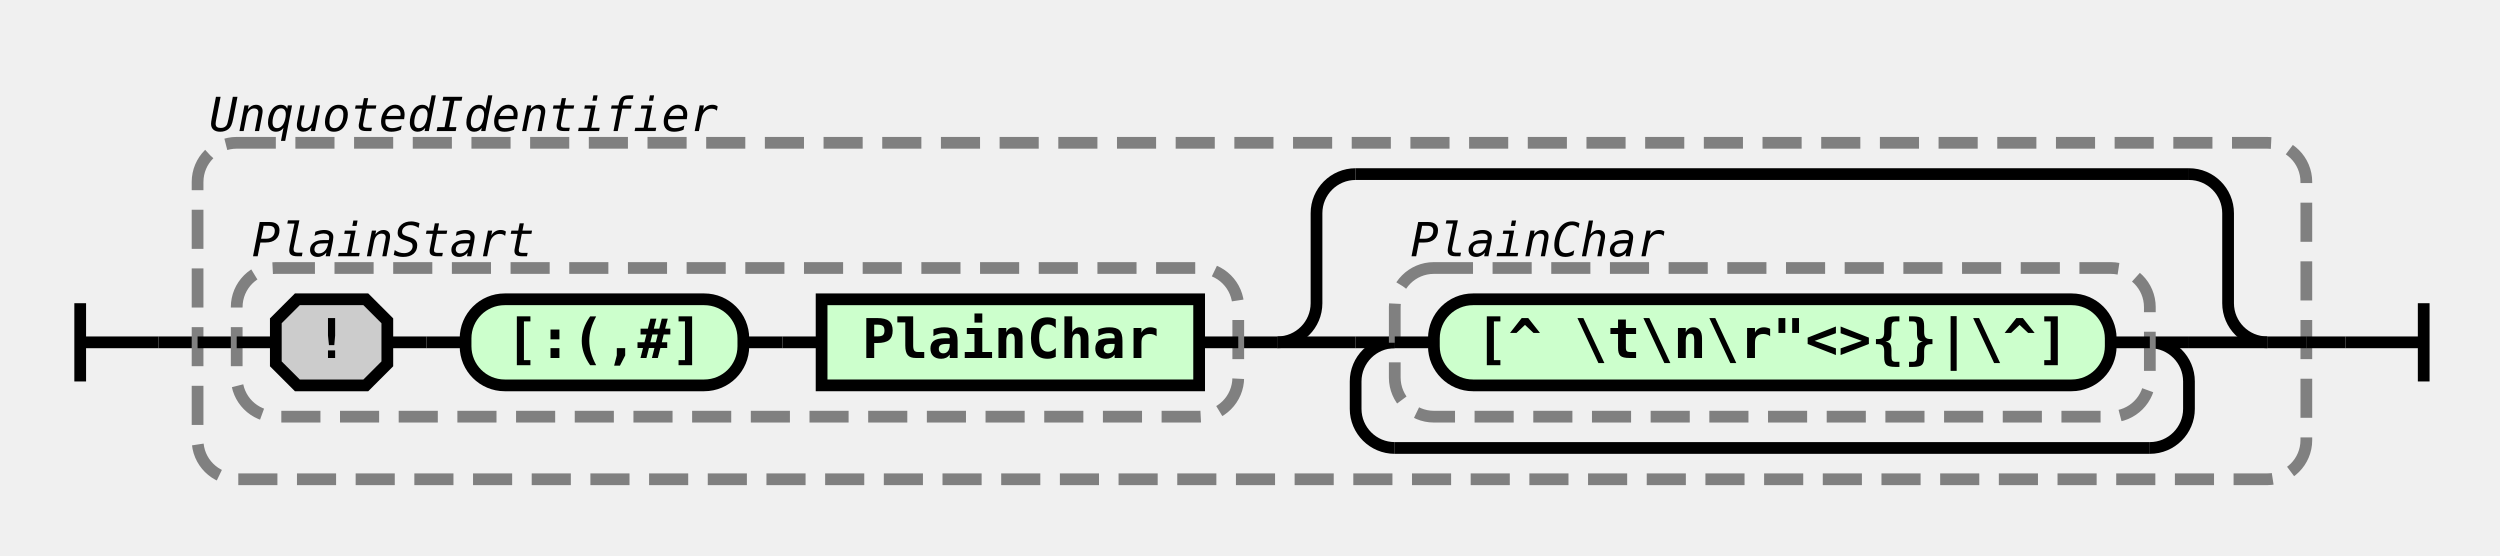
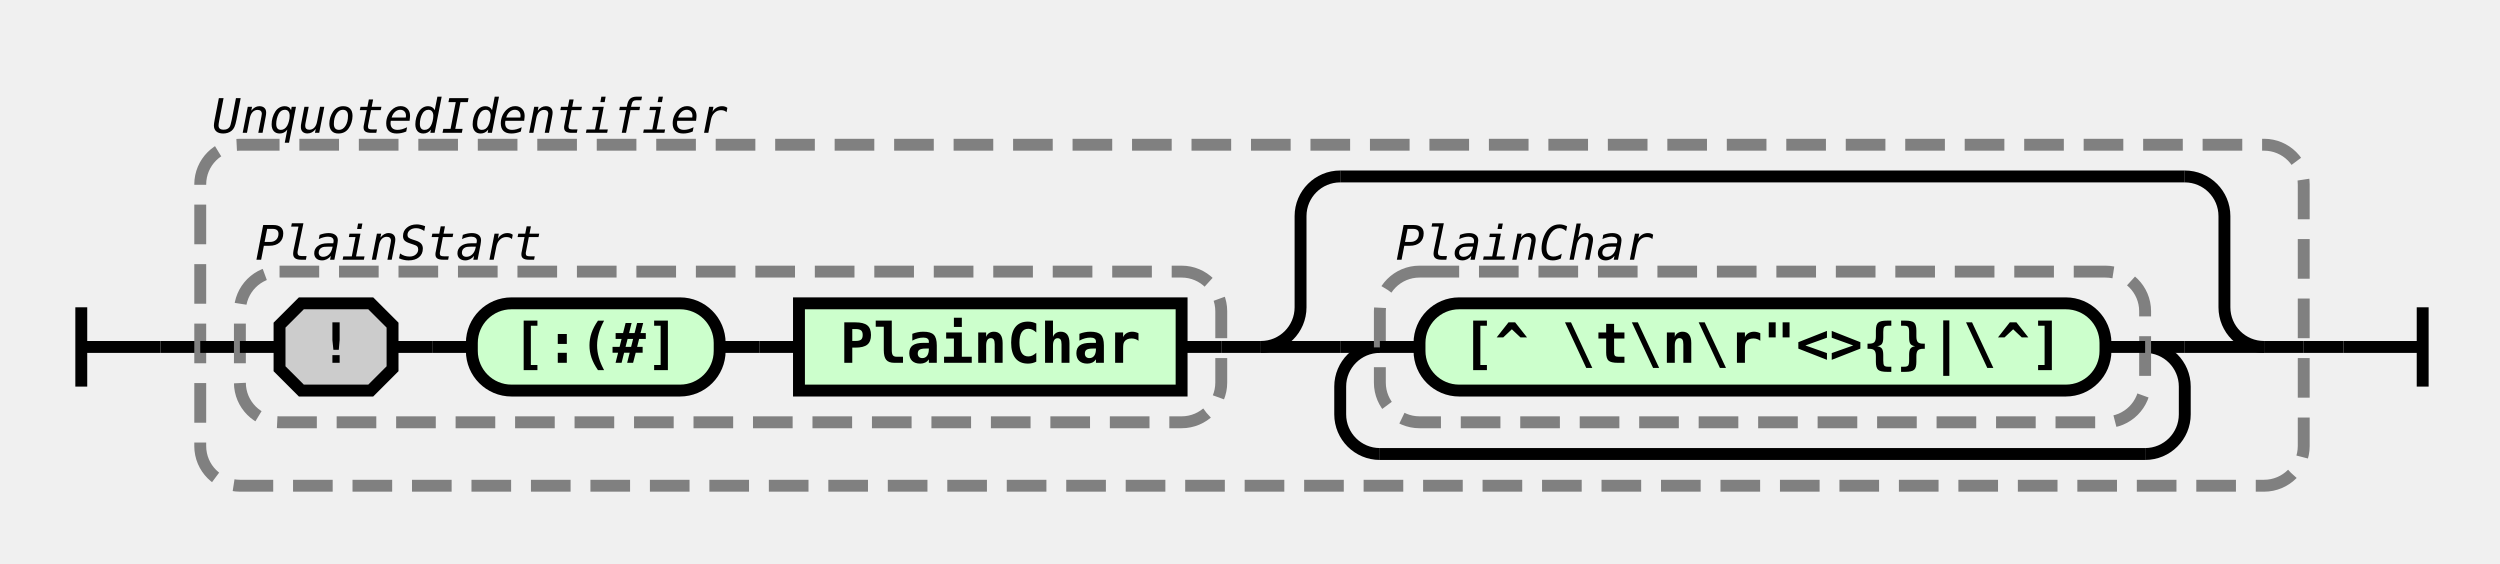
- <svg xmlns="http://www.w3.org/2000/svg" class="railroad-diagram" width="639" height="142" viewBox="0 0 639 142">
+ <svg xmlns="http://www.w3.org/2000/svg" class="railroad-diagram" width="630.5" height="142" viewBox="0 0 630.5 142">
  <g transform="translate(.5 .5)">
    <g class="Start">
      <path d="M20 77v20m0 -10h20" />
    </g>
    <path d="M40 87h10" />
    <g class="Group rule">
      <path d="M50 87h0" />
-       <path d="M589 87h0" />
-       <rect x="50" y="36" width="539" height="86" rx="10" ry="10" class="group-box" />
+       <path d="M580.5 87h0" />
+       <rect x="50" y="36" width="530.5" height="86" rx="10" ry="10" class="group-box" />
      <g class="Sequence">
        <path d="M50 87h10" />
-         <path d="M579 87h10" />
-         <path d="M316 87h10" />
+         <path d="M570.5 87h10" />
+         <path d="M307.5 87h10" />
        <g class="Group rule">
          <path d="M60 87h0" />
-           <path d="M316 87h0" />
-           <rect x="60" y="68" width="256" height="38" rx="10" ry="10" class="group-box" />
+           <path d="M307.5 87h0" />
+           <rect x="60" y="68" width="247.5" height="38" rx="10" ry="10" class="group-box" />
          <g class="Sequence">
            <path d="M60 87h10" />
-             <path d="M306 87h10" />
-             <path d="M189.5 87h10" />
+             <path d="M297.5 87h10" />
+             <path d="M181 87h10" />
            <g class="Sequence">
              <path d="M70 87h0" />
-               <path d="M189.5 87h0" />
+               <path d="M181 87h0" />
              <path d="M98.5 87h10" />
              <g class="decision simple-and">
                <path d="M70 87h0" />
                <path d="M98.5 87h0" />
                <path d="M70 87v5.5l5.5 5.5h17.5l5.5 -5.5v-11l-5.5 -5.5h-17.5l-5.5 5.5v5.5" />
                <text x="84.25" y="91">!</text>
              </g>
              <path d="M108.5 87h10" />
              <g class="terminal class">
                <path d="M118.5 87h0" />
-                 <path d="M189.5 87h0" />
-                 <rect x="118.5" y="76" width="71" height="22" rx="10" ry="10" />
-                 <text x="154" y="91">[:(,#]</text>
+                 <path d="M181 87h0" />
+                 <rect x="118.5" y="76" width="62.5" height="22" rx="10" ry="10" />
+                 <text x="149.75" y="91">[:(#]</text>
              </g>
            </g>
-             <path d="M199.5 87h10" />
+             <path d="M191 87h10" />
            <g class="non-terminal rule-ref">
-               <path d="M209.5 87h0" />
-               <path d="M306 87h0" />
-               <rect x="209.5" y="76" width="96.5" height="22" />
-               <text x="257.75" y="91">PlainChar</text>
+               <path d="M201 87h0" />
+               <path d="M297.5 87h0" />
+               <rect x="201" y="76" width="96.5" height="22" />
+               <text x="249.25" y="91">PlainChar</text>
            </g>
          </g>
          <g class="comment">
            <path d="M60 60h0" />
            <path d="M140 60h0" />
            <text x="100" y="65" class="comment">PlainStart</text>
          </g>
        </g>
        <g class="Choice">
-           <path d="M326 87h0" />
-           <path d="M579 87h0" />
-           <path d="M326 87a10 10 0 0 0 10 -10v-23a10 10 0 0 1 10 -10" />
+           <path d="M317.5 87h0" />
+           <path d="M570.5 87h0" />
+           <path d="M317.5 87a10 10 0 0 0 10 -10v-23a10 10 0 0 1 10 -10" />
          <g class="Skip">
-             <path d="M346 44h213" />
+             <path d="M337.5 44h213" />
          </g>
-           <path d="M559 44a10 10 0 0 1 10 10v23a10 10 0 0 0 10 10" />
-           <path d="M326 87h20" />
+           <path d="M550.5 44a10 10 0 0 1 10 10v23a10 10 0 0 0 10 10" />
+           <path d="M317.5 87h20" />
          <g class="OneOrMore">
-             <path d="M346 87h0" />
-             <path d="M559 87h0" />
-             <path d="M356 87a10 10 0 0 0 -10 10v7a10 10 0 0 0 10 10" />
+             <path d="M337.5 87h0" />
+             <path d="M550.5 87h0" />
+             <path d="M347.5 87a10 10 0 0 0 -10 10v7a10 10 0 0 0 10 10" />
            <g class="Skip">
-               <path d="M356 114h193" />
+               <path d="M347.5 114h193" />
            </g>
-             <path d="M549 114a10 10 0 0 0 10 -10v-7a10 10 0 0 0 -10 -10" />
-             <path d="M346 87h10" />
-             <path d="M549 87h10" />
+             <path d="M540.5 114a10 10 0 0 0 10 -10v-7a10 10 0 0 0 -10 -10" />
+             <path d="M337.5 87h10" />
+             <path d="M540.5 87h10" />
            <g class="Group rule">
-               <path d="M356 87h0" />
-               <path d="M549 87h0" />
-               <rect x="356" y="68" width="193" height="38" rx="10" ry="10" class="group-box" />
+               <path d="M347.5 87h0" />
+               <path d="M540.5 87h0" />
+               <rect x="347.5" y="68" width="193" height="38" rx="10" ry="10" class="group-box" />
              <g class="terminal class">
-                 <path d="M356 87h10" />
-                 <path d="M539 87h10" />
-                 <rect x="366" y="76" width="173" height="22" rx="10" ry="10" />
-                 <text x="452.5" y="91">[^ \t\n\r"&lt;&gt;{}|\^]</text>
+                 <path d="M347.5 87h10" />
+                 <path d="M530.5 87h10" />
+                 <rect x="357.5" y="76" width="173" height="22" rx="10" ry="10" />
+                 <text x="444" y="91">[^ \t\n\r"&lt;&gt;{}|\^]</text>
              </g>
              <g class="comment">
-                 <path d="M356 60h0" />
-                 <path d="M429 60h0" />
-                 <text x="392.5" y="65" class="comment">PlainChar</text>
+                 <path d="M347.5 60h0" />
+                 <path d="M420.5 60h0" />
+                 <text x="384" y="65" class="comment">PlainChar</text>
              </g>
            </g>
          </g>
-           <path d="M559 87h20" />
+           <path d="M550.5 87h20" />
        </g>
      </g>
      <g class="comment">
        <path d="M50 28h0" />
        <path d="M186 28h0" />
        <text x="118" y="33" class="comment">UnquotedIdentifier</text>
      </g>
    </g>
-     <path d="M589 87h10" />
-     <path class="End" d="M 599 87 h 20 m 0 -10 v 20" />
+     <path d="M580.5 87h10" />
+     <path class="End" d="M 590.5 87 h 20 m 0 -10 v 20" />
  </g>
  <style>  svg {
    background-color: hsl(30,20%,95%);
  }
  path {
    stroke-width: 3;
    stroke: black;
    fill: rgba(0,0,0,0);
  }
  text {
    font: bold 14px monospace;
    text-anchor: middle;
    white-space: pre;
  }
  text.diagram-text {
    font-size: 12px;
  }
  text.diagram-arrow {
    font-size: 16px;
  }
  text.label {
    text-anchor: start;
  }
  text.comment {
    font: italic 12px monospace;
  }
  g.non-terminal text {
    /*font-style: italic;*/
  }
  rect {
    stroke-width: 3;
    stroke: black;
    fill: hsl(120,100%,90%);
  }
  rect.group-box {
    stroke: gray;
    stroke-dasharray: 10 5;
    fill: none;
  }
  g.literal rect {
    fill: #fff;
  }
  path.diagram-text {
    stroke-width: 3;
    stroke: black;
    fill: white;
    cursor: help;
  }
  .decision path {
    fill: #ccc;
  }
  g.diagram-text:hover path.diagram-text {
    fill: #eee;
  }
  text.repeat-text {
    font: italic 12px monospace;
    text-anchor: end;
  }
  .repeat-box &gt; rect.group-box {
    stroke: gray;
    stroke-width: 2;
    stroke-dasharray: 1 5;
    fill: none;
  }
  .delimiter &gt; rect.group-box {
    stroke: gray;
    stroke-width: 2;
    stroke-dasharray: 1 5;
    fill: none;
  }

</style>
</svg>
